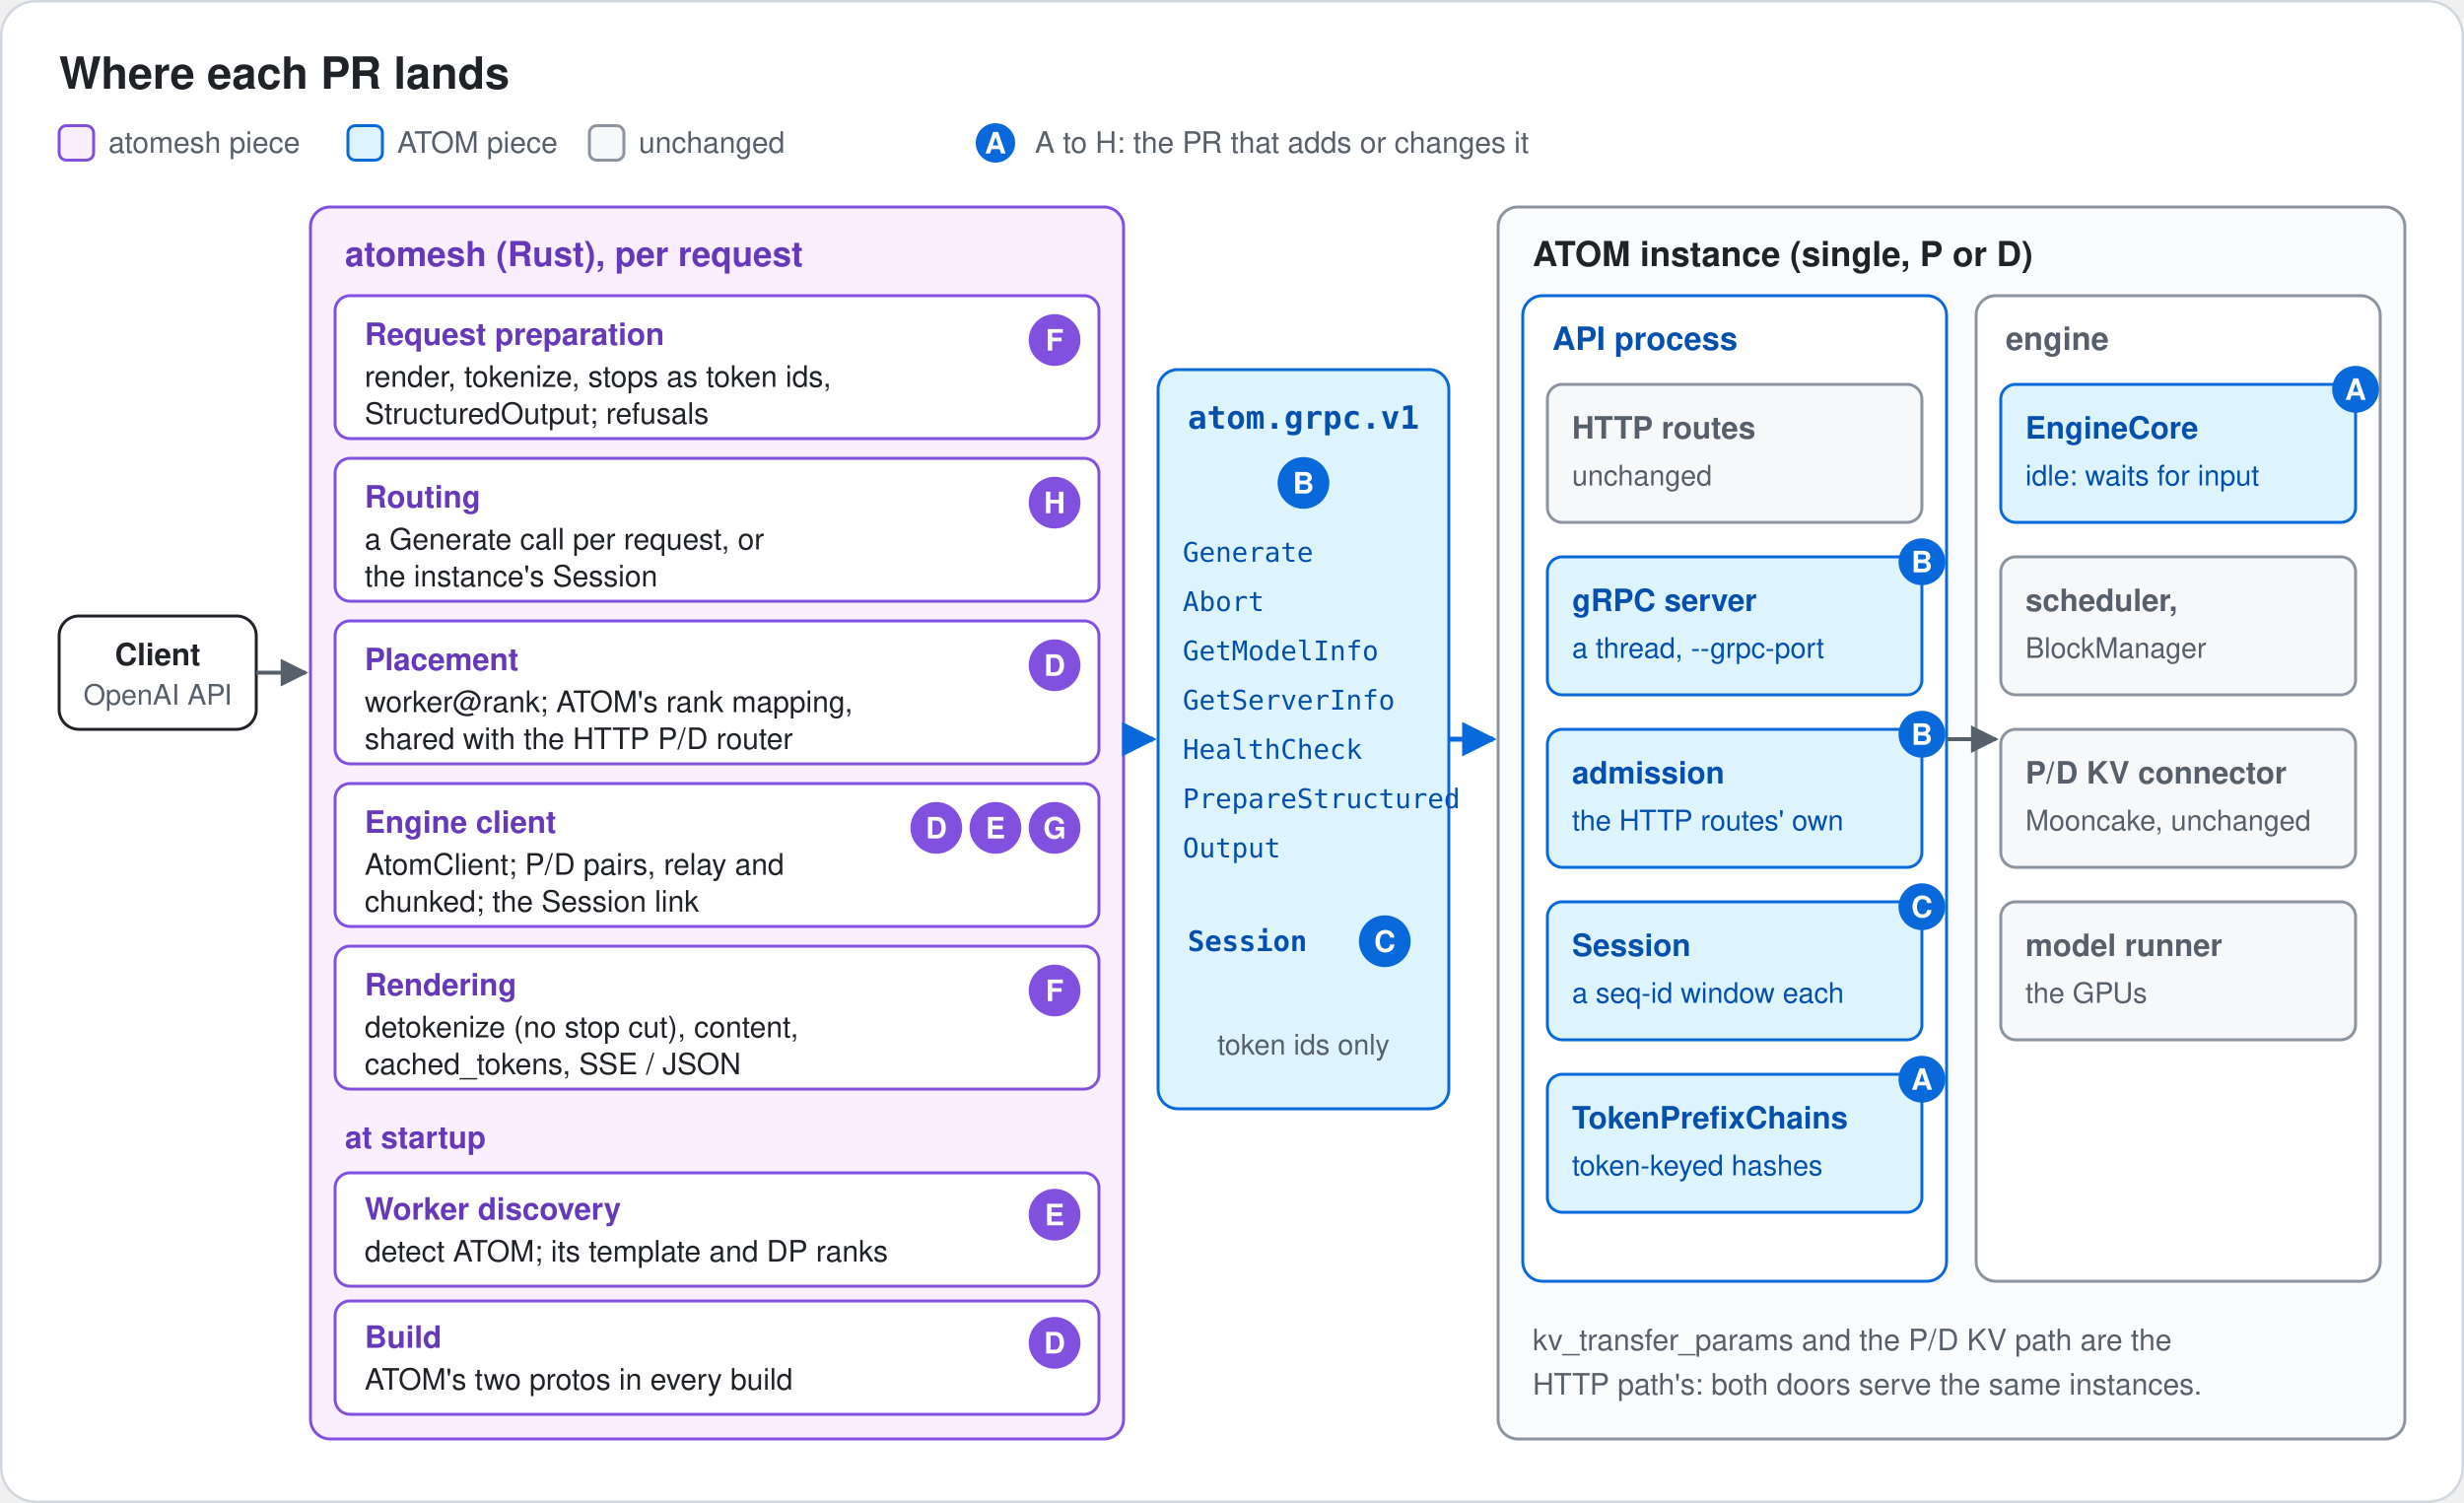
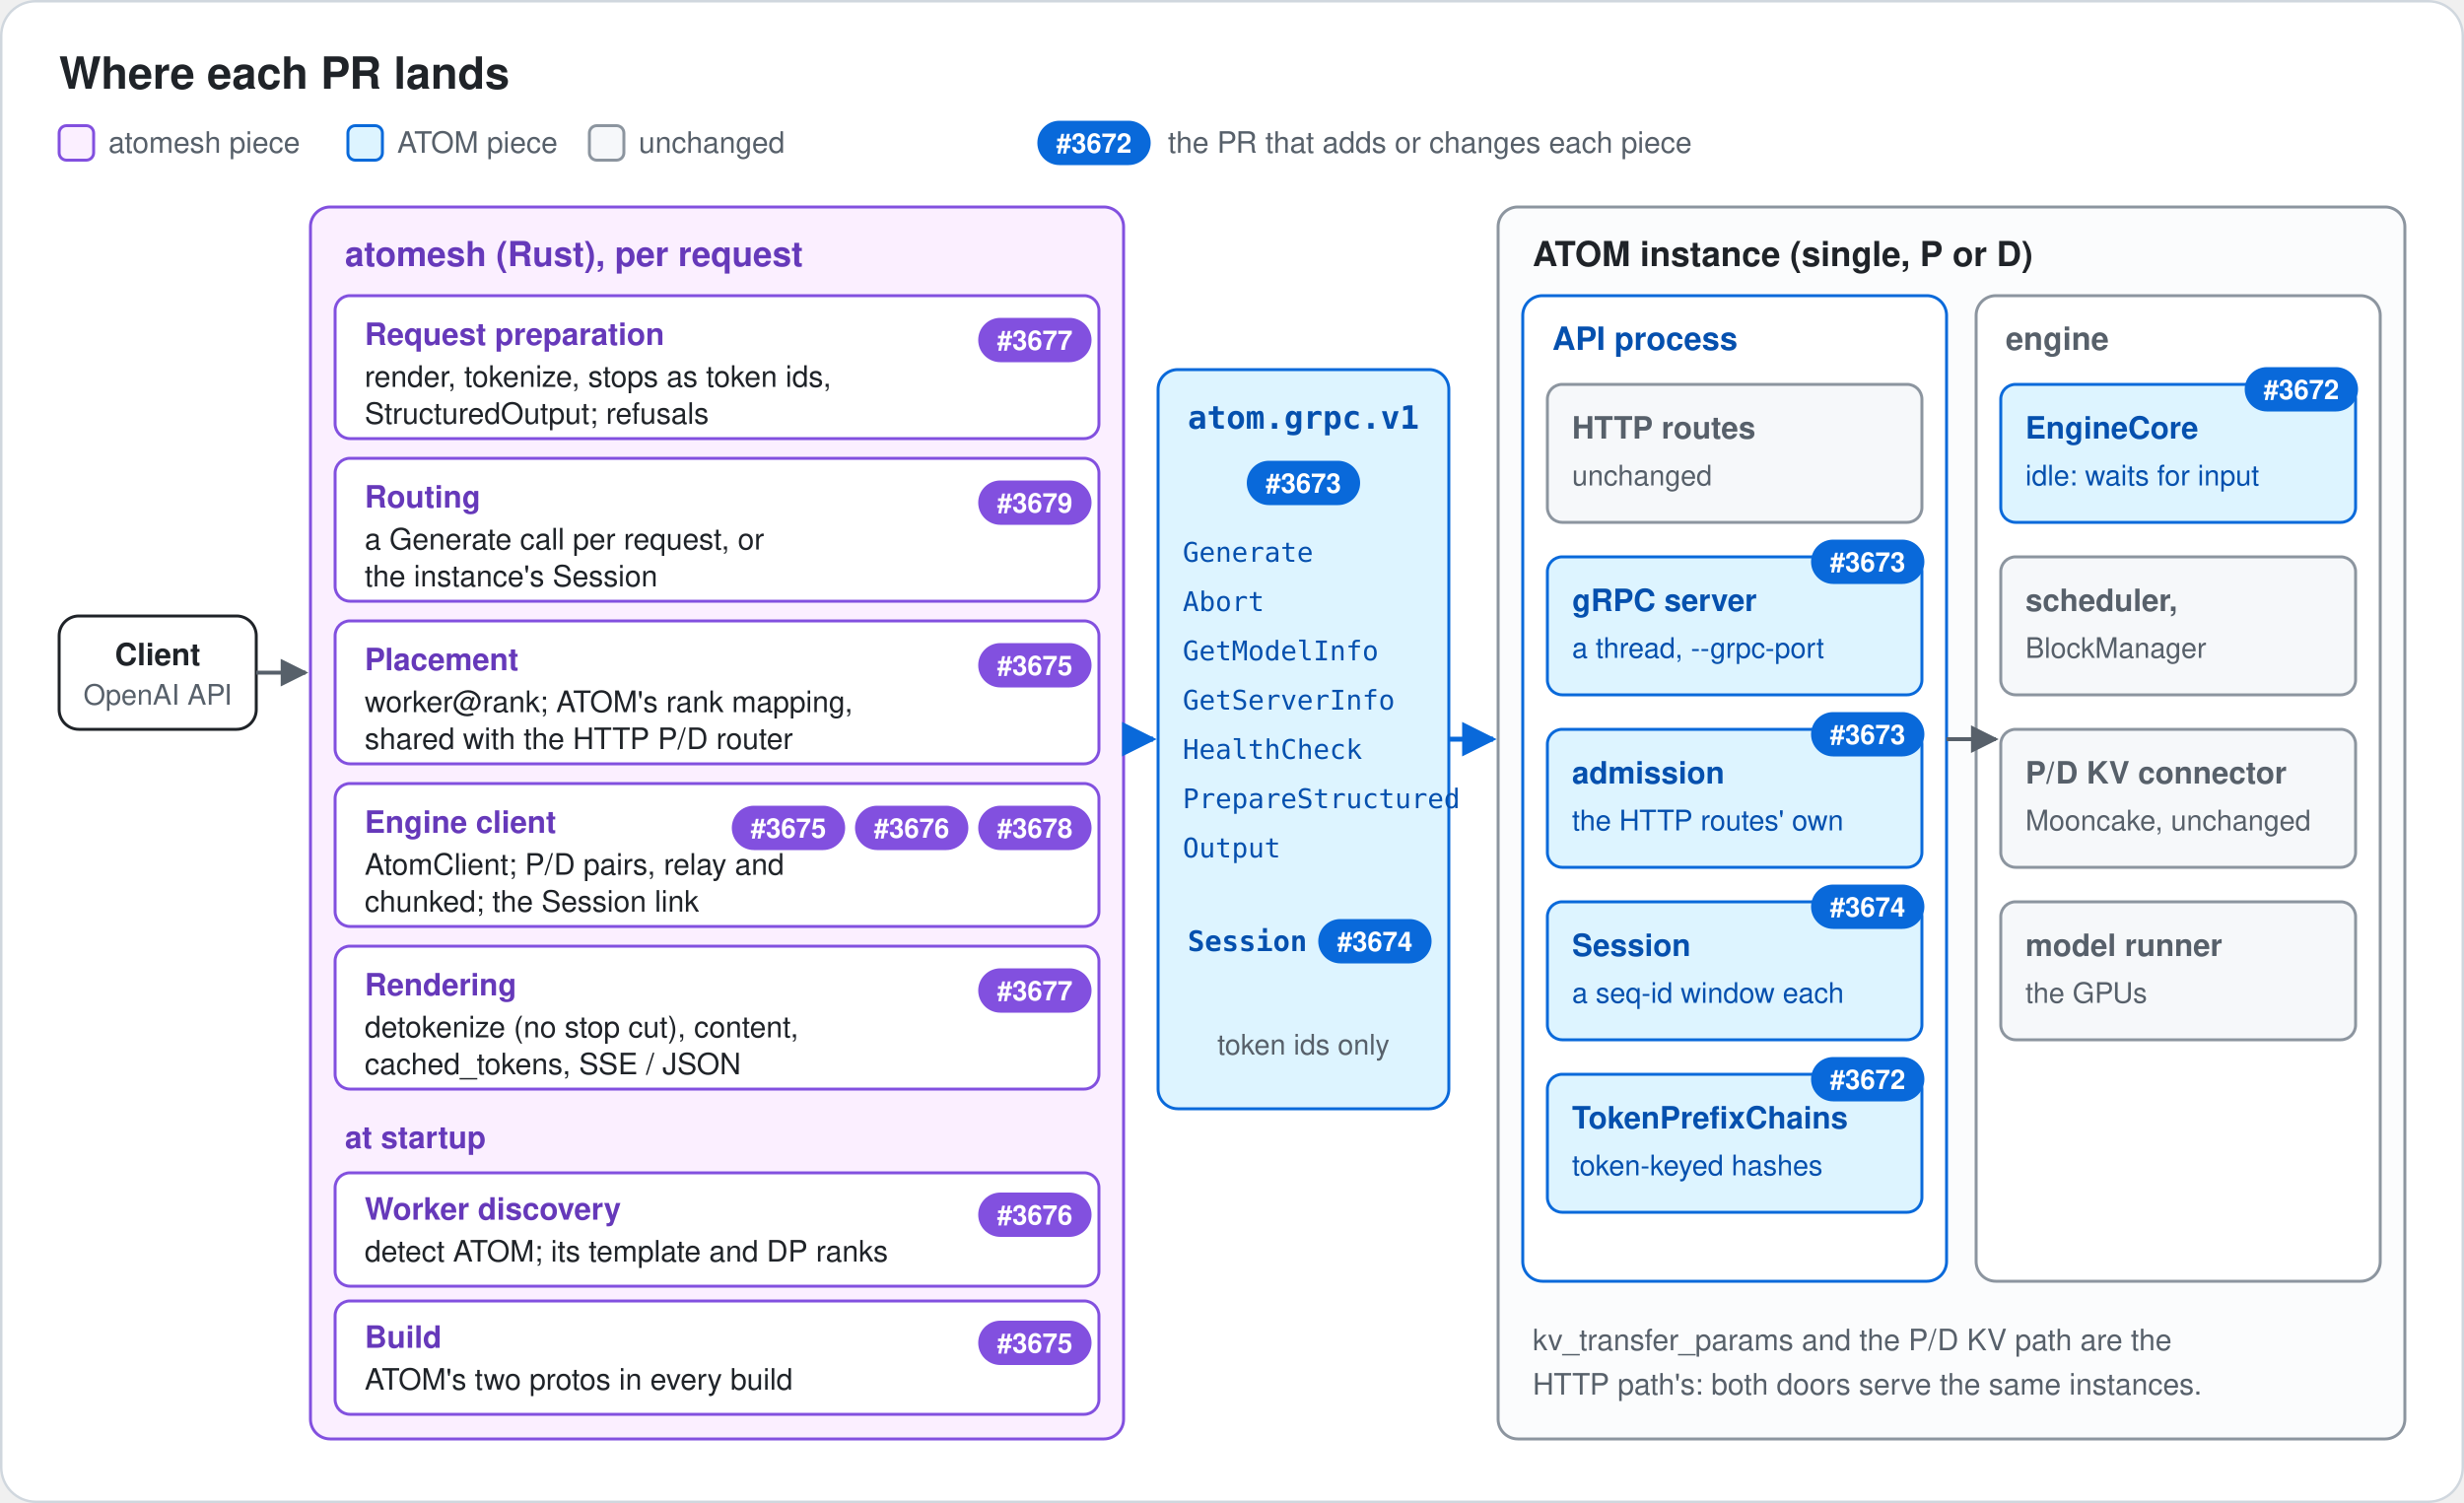
<svg xmlns="http://www.w3.org/2000/svg" viewBox="0 0 1000 610" width="1000" height="610" role="img" aria-labelledby="title desc">
  <defs>
    <marker id="h0969da" viewBox="0 0 10 10" refX="9" refY="5" markerWidth="7" markerHeight="7" orient="auto-start-reverse">
      <path d="M0,0 L10,5 L0,10 z" fill="#0969da" />
    </marker>
    <marker id="h1a7f37" viewBox="0 0 10 10" refX="9" refY="5" markerWidth="7" markerHeight="7" orient="auto-start-reverse">
      <path d="M0,0 L10,5 L0,10 z" fill="#1a7f37" />
    </marker>
    <marker id="h1f2328" viewBox="0 0 10 10" refX="9" refY="5" markerWidth="7" markerHeight="7" orient="auto-start-reverse">
      <path d="M0,0 L10,5 L0,10 z" fill="#1f2328" />
    </marker>
    <marker id="h57606a" viewBox="0 0 10 10" refX="9" refY="5" markerWidth="7" markerHeight="7" orient="auto-start-reverse">
      <path d="M0,0 L10,5 L0,10 z" fill="#57606a" />
    </marker>
    <marker id="h8250df" viewBox="0 0 10 10" refX="9" refY="5" markerWidth="7" markerHeight="7" orient="auto-start-reverse">
      <path d="M0,0 L10,5 L0,10 z" fill="#8250df" />
    </marker>
    <marker id="h8c959f" viewBox="0 0 10 10" refX="9" refY="5" markerWidth="7" markerHeight="7" orient="auto-start-reverse">
      <path d="M0,0 L10,5 L0,10 z" fill="#8c959f" />
    </marker>
    <marker id="hbf8700" viewBox="0 0 10 10" refX="9" refY="5" markerWidth="7" markerHeight="7" orient="auto-start-reverse">
      <path d="M0,0 L10,5 L0,10 z" fill="#bf8700" />
    </marker>
    <marker id="hcf222e" viewBox="0 0 10 10" refX="9" refY="5" markerWidth="7" markerHeight="7" orient="auto-start-reverse">
      <path d="M0,0 L10,5 L0,10 z" fill="#cf222e" />
    </marker>
  </defs>
  <rect x="0.5" y="0.5" width="999" height="609" rx="14" fill="#ffffff" stroke="#d0d7de" />
  <text x="24" y="36" font-family="-apple-system, BlinkMacSystemFont, 'Segoe UI', Helvetica, Arial, sans-serif" font-size="18" font-weight="700" fill="#1f2328" text-anchor="start">Where each PR lands</text>
  <rect x="24" y="51" width="14" height="14" rx="3" fill="#fbefff" stroke="#8250df" stroke-width="1.2" />
  <text x="44" y="62" font-family="-apple-system, BlinkMacSystemFont, 'Segoe UI', Helvetica, Arial, sans-serif" font-size="12" font-weight="400" fill="#57606a" text-anchor="start">atomesh piece</text>
  <rect x="141.2" y="51" width="14" height="14" rx="3" fill="#ddf4ff" stroke="#0969da" stroke-width="1.2" />
  <text x="161.2" y="62" font-family="-apple-system, BlinkMacSystemFont, 'Segoe UI', Helvetica, Arial, sans-serif" font-size="12" font-weight="400" fill="#57606a" text-anchor="start">ATOM piece</text>
  <rect x="239.2" y="51" width="14" height="14" rx="3" fill="#f6f8fa" stroke="#8c959f" stroke-width="1.2" />
  <text x="259.2" y="62" font-family="-apple-system, BlinkMacSystemFont, 'Segoe UI', Helvetica, Arial, sans-serif" font-size="12" font-weight="400" fill="#57606a" text-anchor="start">unchanged</text>
-   <text x="420" y="62" font-family="-apple-system, BlinkMacSystemFont, 'Segoe UI', Helvetica, Arial, sans-serif" font-size="12" font-weight="400" fill="#57606a" text-anchor="start">A to H: the PR that adds or changes it</text>
-   <circle cx="404" cy="58" r="8" fill="#0969da" />
-   <text x="404" y="62.3" font-family="-apple-system, BlinkMacSystemFont, 'Segoe UI', Helvetica, Arial, sans-serif" font-size="12" font-weight="700" fill="#ffffff" text-anchor="middle">A</text>
+   <rect x="421.0" y="49.0" width="46" height="18" rx="9" fill="#0969da" />
+   <text x="444" y="62" font-family="-apple-system, BlinkMacSystemFont, 'Segoe UI', Helvetica, Arial, sans-serif" font-size="11" font-weight="700" fill="#ffffff" text-anchor="middle">#3672</text>
+   <text x="474" y="62" font-family="-apple-system, BlinkMacSystemFont, 'Segoe UI', Helvetica, Arial, sans-serif" font-size="12" font-weight="400" fill="#57606a" text-anchor="start">the PR that adds or changes each piece</text>
  <rect x="24" y="250" width="80" height="46" rx="8" fill="#ffffff" stroke="#1f2328" stroke-width="1.2" />
  <text x="64" y="270" font-family="-apple-system, BlinkMacSystemFont, 'Segoe UI', Helvetica, Arial, sans-serif" font-size="12.5" font-weight="700" fill="#1f2328" text-anchor="middle">Client</text>
  <text x="64" y="286" font-family="-apple-system, BlinkMacSystemFont, 'Segoe UI', Helvetica, Arial, sans-serif" font-size="11.5" font-weight="400" fill="#57606a" text-anchor="middle">OpenAI API</text>
  <line x1="104" y1="273" x2="124" y2="273" stroke="#57606a" stroke-width="1.6" marker-end="url(#h57606a)" />
  <rect x="126" y="84" width="330" height="500" rx="8" fill="#fbefff" stroke="#8250df" stroke-width="1.2" />
  <text x="140" y="108" font-family="-apple-system, BlinkMacSystemFont, 'Segoe UI', Helvetica, Arial, sans-serif" font-size="14" font-weight="700" fill="#6639ba" text-anchor="start">atomesh (Rust), per request</text>
  <rect x="136" y="120" width="310" height="58" rx="6" fill="#ffffff" stroke="#8250df" stroke-width="1.2" />
  <text x="148" y="140" font-family="-apple-system, BlinkMacSystemFont, 'Segoe UI', Helvetica, Arial, sans-serif" font-size="12.5" font-weight="700" fill="#6639ba" text-anchor="start">Request preparation</text>
  <text x="148" y="157" font-family="-apple-system, BlinkMacSystemFont, 'Segoe UI', Helvetica, Arial, sans-serif" font-size="12" font-weight="400" fill="#1f2328" text-anchor="start">render, tokenize, stops as token ids,</text>
  <text x="148" y="172" font-family="-apple-system, BlinkMacSystemFont, 'Segoe UI', Helvetica, Arial, sans-serif" font-size="12" font-weight="400" fill="#1f2328" text-anchor="start">StructuredOutput; refusals</text>
-   <circle cx="428" cy="138" r="10.5" fill="#8250df" />
-   <text x="428" y="142.3" font-family="-apple-system, BlinkMacSystemFont, 'Segoe UI', Helvetica, Arial, sans-serif" font-size="12" font-weight="700" fill="#ffffff" text-anchor="middle">F</text>
+   <rect x="397.0" y="129.0" width="46" height="18" rx="9" fill="#8250df" />
+   <text x="420" y="142" font-family="-apple-system, BlinkMacSystemFont, 'Segoe UI', Helvetica, Arial, sans-serif" font-size="11" font-weight="700" fill="#ffffff" text-anchor="middle">#3677</text>
  <rect x="136" y="186" width="310" height="58" rx="6" fill="#ffffff" stroke="#8250df" stroke-width="1.2" />
  <text x="148" y="206" font-family="-apple-system, BlinkMacSystemFont, 'Segoe UI', Helvetica, Arial, sans-serif" font-size="12.5" font-weight="700" fill="#6639ba" text-anchor="start">Routing</text>
  <text x="148" y="223" font-family="-apple-system, BlinkMacSystemFont, 'Segoe UI', Helvetica, Arial, sans-serif" font-size="12" font-weight="400" fill="#1f2328" text-anchor="start">a Generate call per request, or</text>
  <text x="148" y="238" font-family="-apple-system, BlinkMacSystemFont, 'Segoe UI', Helvetica, Arial, sans-serif" font-size="12" font-weight="400" fill="#1f2328" text-anchor="start">the instance's Session</text>
-   <circle cx="428" cy="204" r="10.5" fill="#8250df" />
-   <text x="428" y="208.3" font-family="-apple-system, BlinkMacSystemFont, 'Segoe UI', Helvetica, Arial, sans-serif" font-size="12" font-weight="700" fill="#ffffff" text-anchor="middle">H</text>
+   <rect x="397.0" y="195.0" width="46" height="18" rx="9" fill="#8250df" />
+   <text x="420" y="208" font-family="-apple-system, BlinkMacSystemFont, 'Segoe UI', Helvetica, Arial, sans-serif" font-size="11" font-weight="700" fill="#ffffff" text-anchor="middle">#3679</text>
  <rect x="136" y="252" width="310" height="58" rx="6" fill="#ffffff" stroke="#8250df" stroke-width="1.2" />
  <text x="148" y="272" font-family="-apple-system, BlinkMacSystemFont, 'Segoe UI', Helvetica, Arial, sans-serif" font-size="12.5" font-weight="700" fill="#6639ba" text-anchor="start">Placement</text>
  <text x="148" y="289" font-family="-apple-system, BlinkMacSystemFont, 'Segoe UI', Helvetica, Arial, sans-serif" font-size="12" font-weight="400" fill="#1f2328" text-anchor="start">worker@rank; ATOM's rank mapping,</text>
  <text x="148" y="304" font-family="-apple-system, BlinkMacSystemFont, 'Segoe UI', Helvetica, Arial, sans-serif" font-size="12" font-weight="400" fill="#1f2328" text-anchor="start">shared with the HTTP P/D router</text>
-   <circle cx="428" cy="270" r="10.5" fill="#8250df" />
-   <text x="428" y="274.3" font-family="-apple-system, BlinkMacSystemFont, 'Segoe UI', Helvetica, Arial, sans-serif" font-size="12" font-weight="700" fill="#ffffff" text-anchor="middle">D</text>
+   <rect x="397.0" y="261.0" width="46" height="18" rx="9" fill="#8250df" />
+   <text x="420" y="274" font-family="-apple-system, BlinkMacSystemFont, 'Segoe UI', Helvetica, Arial, sans-serif" font-size="11" font-weight="700" fill="#ffffff" text-anchor="middle">#3675</text>
  <rect x="136" y="318" width="310" height="58" rx="6" fill="#ffffff" stroke="#8250df" stroke-width="1.2" />
  <text x="148" y="338" font-family="-apple-system, BlinkMacSystemFont, 'Segoe UI', Helvetica, Arial, sans-serif" font-size="12.5" font-weight="700" fill="#6639ba" text-anchor="start">Engine client</text>
  <text x="148" y="355" font-family="-apple-system, BlinkMacSystemFont, 'Segoe UI', Helvetica, Arial, sans-serif" font-size="12" font-weight="400" fill="#1f2328" text-anchor="start">AtomClient; P/D pairs, relay and</text>
  <text x="148" y="370" font-family="-apple-system, BlinkMacSystemFont, 'Segoe UI', Helvetica, Arial, sans-serif" font-size="12" font-weight="400" fill="#1f2328" text-anchor="start">chunked; the Session link</text>
-   <circle cx="380" cy="336" r="10.5" fill="#8250df" />
-   <text x="380" y="340.3" font-family="-apple-system, BlinkMacSystemFont, 'Segoe UI', Helvetica, Arial, sans-serif" font-size="12" font-weight="700" fill="#ffffff" text-anchor="middle">D</text>
-   <circle cx="404" cy="336" r="10.5" fill="#8250df" />
-   <text x="404" y="340.3" font-family="-apple-system, BlinkMacSystemFont, 'Segoe UI', Helvetica, Arial, sans-serif" font-size="12" font-weight="700" fill="#ffffff" text-anchor="middle">E</text>
-   <circle cx="428" cy="336" r="10.5" fill="#8250df" />
-   <text x="428" y="340.3" font-family="-apple-system, BlinkMacSystemFont, 'Segoe UI', Helvetica, Arial, sans-serif" font-size="12" font-weight="700" fill="#ffffff" text-anchor="middle">G</text>
+   <rect x="297.0" y="327.0" width="46" height="18" rx="9" fill="#8250df" />
+   <text x="320" y="340" font-family="-apple-system, BlinkMacSystemFont, 'Segoe UI', Helvetica, Arial, sans-serif" font-size="11" font-weight="700" fill="#ffffff" text-anchor="middle">#3675</text>
+   <rect x="347.0" y="327.0" width="46" height="18" rx="9" fill="#8250df" />
+   <text x="370" y="340" font-family="-apple-system, BlinkMacSystemFont, 'Segoe UI', Helvetica, Arial, sans-serif" font-size="11" font-weight="700" fill="#ffffff" text-anchor="middle">#3676</text>
+   <rect x="397.0" y="327.0" width="46" height="18" rx="9" fill="#8250df" />
+   <text x="420" y="340" font-family="-apple-system, BlinkMacSystemFont, 'Segoe UI', Helvetica, Arial, sans-serif" font-size="11" font-weight="700" fill="#ffffff" text-anchor="middle">#3678</text>
  <rect x="136" y="384" width="310" height="58" rx="6" fill="#ffffff" stroke="#8250df" stroke-width="1.2" />
  <text x="148" y="404" font-family="-apple-system, BlinkMacSystemFont, 'Segoe UI', Helvetica, Arial, sans-serif" font-size="12.5" font-weight="700" fill="#6639ba" text-anchor="start">Rendering</text>
  <text x="148" y="421" font-family="-apple-system, BlinkMacSystemFont, 'Segoe UI', Helvetica, Arial, sans-serif" font-size="12" font-weight="400" fill="#1f2328" text-anchor="start">detokenize (no stop cut), content,</text>
  <text x="148" y="436" font-family="-apple-system, BlinkMacSystemFont, 'Segoe UI', Helvetica, Arial, sans-serif" font-size="12" font-weight="400" fill="#1f2328" text-anchor="start">cached_tokens, SSE / JSON</text>
-   <circle cx="428" cy="402" r="10.5" fill="#8250df" />
-   <text x="428" y="406.3" font-family="-apple-system, BlinkMacSystemFont, 'Segoe UI', Helvetica, Arial, sans-serif" font-size="12" font-weight="700" fill="#ffffff" text-anchor="middle">F</text>
+   <rect x="397.0" y="393.0" width="46" height="18" rx="9" fill="#8250df" />
+   <text x="420" y="406" font-family="-apple-system, BlinkMacSystemFont, 'Segoe UI', Helvetica, Arial, sans-serif" font-size="11" font-weight="700" fill="#ffffff" text-anchor="middle">#3677</text>
  <text x="140" y="466" font-family="-apple-system, BlinkMacSystemFont, 'Segoe UI', Helvetica, Arial, sans-serif" font-size="12.5" font-weight="700" fill="#6639ba" text-anchor="start">at startup</text>
  <rect x="136" y="476" width="310" height="46" rx="6" fill="#ffffff" stroke="#8250df" stroke-width="1.2" />
  <text x="148" y="495" font-family="-apple-system, BlinkMacSystemFont, 'Segoe UI', Helvetica, Arial, sans-serif" font-size="12.5" font-weight="700" fill="#6639ba" text-anchor="start">Worker discovery</text>
  <text x="148" y="512" font-family="-apple-system, BlinkMacSystemFont, 'Segoe UI', Helvetica, Arial, sans-serif" font-size="12" font-weight="400" fill="#1f2328" text-anchor="start">detect ATOM; its template and DP ranks</text>
-   <circle cx="428" cy="493" r="10.5" fill="#8250df" />
-   <text x="428" y="497.3" font-family="-apple-system, BlinkMacSystemFont, 'Segoe UI', Helvetica, Arial, sans-serif" font-size="12" font-weight="700" fill="#ffffff" text-anchor="middle">E</text>
+   <rect x="397.0" y="484.0" width="46" height="18" rx="9" fill="#8250df" />
+   <text x="420" y="497" font-family="-apple-system, BlinkMacSystemFont, 'Segoe UI', Helvetica, Arial, sans-serif" font-size="11" font-weight="700" fill="#ffffff" text-anchor="middle">#3676</text>
  <rect x="136" y="528" width="310" height="46" rx="6" fill="#ffffff" stroke="#8250df" stroke-width="1.2" />
  <text x="148" y="547" font-family="-apple-system, BlinkMacSystemFont, 'Segoe UI', Helvetica, Arial, sans-serif" font-size="12.5" font-weight="700" fill="#6639ba" text-anchor="start">Build</text>
  <text x="148" y="564" font-family="-apple-system, BlinkMacSystemFont, 'Segoe UI', Helvetica, Arial, sans-serif" font-size="12" font-weight="400" fill="#1f2328" text-anchor="start">ATOM's two protos in every build</text>
-   <circle cx="428" cy="545" r="10.5" fill="#8250df" />
-   <text x="428" y="549.3" font-family="-apple-system, BlinkMacSystemFont, 'Segoe UI', Helvetica, Arial, sans-serif" font-size="12" font-weight="700" fill="#ffffff" text-anchor="middle">D</text>
+   <rect x="397.0" y="536.0" width="46" height="18" rx="9" fill="#8250df" />
+   <text x="420" y="549" font-family="-apple-system, BlinkMacSystemFont, 'Segoe UI', Helvetica, Arial, sans-serif" font-size="11" font-weight="700" fill="#ffffff" text-anchor="middle">#3675</text>
  <rect x="470" y="150" width="118" height="300" rx="8" fill="#ddf4ff" stroke="#0969da" stroke-width="1.2" />
  <text x="529" y="174" font-family="ui-monospace, SFMono-Regular, Menlo, Consolas, monospace" font-size="13" font-weight="700" fill="#0550ae" text-anchor="middle">atom.grpc.v1</text>
-   <circle cx="529" cy="196" r="10.5" fill="#0969da" />
-   <text x="529" y="200.3" font-family="-apple-system, BlinkMacSystemFont, 'Segoe UI', Helvetica, Arial, sans-serif" font-size="12" font-weight="700" fill="#ffffff" text-anchor="middle">B</text>
+   <rect x="506.0" y="187.0" width="46" height="18" rx="9" fill="#0969da" />
+   <text x="529" y="200" font-family="-apple-system, BlinkMacSystemFont, 'Segoe UI', Helvetica, Arial, sans-serif" font-size="11" font-weight="700" fill="#ffffff" text-anchor="middle">#3673</text>
  <text x="480" y="228" font-family="ui-monospace, SFMono-Regular, Menlo, Consolas, monospace" font-size="11" font-weight="500" fill="#0550ae" text-anchor="start">Generate</text>
  <text x="480" y="248" font-family="ui-monospace, SFMono-Regular, Menlo, Consolas, monospace" font-size="11" font-weight="500" fill="#0550ae" text-anchor="start">Abort</text>
  <text x="480" y="268" font-family="ui-monospace, SFMono-Regular, Menlo, Consolas, monospace" font-size="11" font-weight="500" fill="#0550ae" text-anchor="start">GetModelInfo</text>
  <text x="480" y="288" font-family="ui-monospace, SFMono-Regular, Menlo, Consolas, monospace" font-size="11" font-weight="500" fill="#0550ae" text-anchor="start">GetServerInfo</text>
  <text x="480" y="308" font-family="ui-monospace, SFMono-Regular, Menlo, Consolas, monospace" font-size="11" font-weight="500" fill="#0550ae" text-anchor="start">HealthCheck</text>
  <text x="480" y="328" font-family="ui-monospace, SFMono-Regular, Menlo, Consolas, monospace" font-size="11" font-weight="500" fill="#0550ae" text-anchor="start">PrepareStructured</text>
  <text x="480" y="348" font-family="ui-monospace, SFMono-Regular, Menlo, Consolas, monospace" font-size="11" font-weight="500" fill="#0550ae" text-anchor="start">Output</text>
  <text x="482" y="386" font-family="ui-monospace, SFMono-Regular, Menlo, Consolas, monospace" font-size="11.5" font-weight="700" fill="#0550ae" text-anchor="start">Session</text>
-   <circle cx="562" cy="382" r="10.5" fill="#0969da" />
-   <text x="562" y="386.3" font-family="-apple-system, BlinkMacSystemFont, 'Segoe UI', Helvetica, Arial, sans-serif" font-size="12" font-weight="700" fill="#ffffff" text-anchor="middle">C</text>
+   <rect x="535.0" y="373.0" width="46" height="18" rx="9" fill="#0969da" />
+   <text x="558" y="386" font-family="-apple-system, BlinkMacSystemFont, 'Segoe UI', Helvetica, Arial, sans-serif" font-size="11" font-weight="700" fill="#ffffff" text-anchor="middle">#3674</text>
  <text x="529" y="428" font-family="-apple-system, BlinkMacSystemFont, 'Segoe UI', Helvetica, Arial, sans-serif" font-size="11.5" font-weight="400" fill="#57606a" text-anchor="middle">token ids only</text>
  <line x1="456" y1="300" x2="468" y2="300" stroke="#0969da" stroke-width="2" marker-end="url(#h0969da)" />
  <line x1="588" y1="300" x2="606" y2="300" stroke="#0969da" stroke-width="2" marker-end="url(#h0969da)" />
  <rect x="608" y="84" width="368" height="500" rx="8" fill="#fbfcfd" stroke="#8c959f" stroke-width="1.2" />
  <text x="622" y="108" font-family="-apple-system, BlinkMacSystemFont, 'Segoe UI', Helvetica, Arial, sans-serif" font-size="14" font-weight="700" fill="#1f2328" text-anchor="start">ATOM instance (single, P or D)</text>
  <rect x="618" y="120" width="172" height="400" rx="8" fill="#ffffff" stroke="#0969da" stroke-width="1.2" />
  <text x="630" y="142" font-family="-apple-system, BlinkMacSystemFont, 'Segoe UI', Helvetica, Arial, sans-serif" font-size="13" font-weight="700" fill="#0550ae" text-anchor="start">API process</text>
  <rect x="628" y="156" width="152" height="56" rx="6" fill="#f6f8fa" stroke="#8c959f" stroke-width="1.2" />
  <text x="638" y="178" font-family="-apple-system, BlinkMacSystemFont, 'Segoe UI', Helvetica, Arial, sans-serif" font-size="12.5" font-weight="700" fill="#57606a" text-anchor="start">HTTP routes</text>
  <text x="638" y="197" font-family="-apple-system, BlinkMacSystemFont, 'Segoe UI', Helvetica, Arial, sans-serif" font-size="11.5" font-weight="400" fill="#57606a" text-anchor="start">unchanged</text>
  <rect x="628" y="226" width="152" height="56" rx="6" fill="#ddf4ff" stroke="#0969da" stroke-width="1.2" />
  <text x="638" y="248" font-family="-apple-system, BlinkMacSystemFont, 'Segoe UI', Helvetica, Arial, sans-serif" font-size="12.5" font-weight="700" fill="#0550ae" text-anchor="start">gRPC server</text>
  <text x="638" y="267" font-family="-apple-system, BlinkMacSystemFont, 'Segoe UI', Helvetica, Arial, sans-serif" font-size="11.5" font-weight="400" fill="#0550ae" text-anchor="start">a thread, --grpc-port</text>
-   <circle cx="780" cy="228" r="9.5" fill="#0969da" />
-   <text x="780" y="232.3" font-family="-apple-system, BlinkMacSystemFont, 'Segoe UI', Helvetica, Arial, sans-serif" font-size="12" font-weight="700" fill="#ffffff" text-anchor="middle">B</text>
+   <rect x="735.0" y="219.0" width="46" height="18" rx="9" fill="#0969da" />
+   <text x="758" y="232" font-family="-apple-system, BlinkMacSystemFont, 'Segoe UI', Helvetica, Arial, sans-serif" font-size="11" font-weight="700" fill="#ffffff" text-anchor="middle">#3673</text>
  <rect x="628" y="296" width="152" height="56" rx="6" fill="#ddf4ff" stroke="#0969da" stroke-width="1.2" />
  <text x="638" y="318" font-family="-apple-system, BlinkMacSystemFont, 'Segoe UI', Helvetica, Arial, sans-serif" font-size="12.5" font-weight="700" fill="#0550ae" text-anchor="start">admission</text>
  <text x="638" y="337" font-family="-apple-system, BlinkMacSystemFont, 'Segoe UI', Helvetica, Arial, sans-serif" font-size="11.5" font-weight="400" fill="#0550ae" text-anchor="start">the HTTP routes' own</text>
-   <circle cx="780" cy="298" r="9.5" fill="#0969da" />
-   <text x="780" y="302.3" font-family="-apple-system, BlinkMacSystemFont, 'Segoe UI', Helvetica, Arial, sans-serif" font-size="12" font-weight="700" fill="#ffffff" text-anchor="middle">B</text>
+   <rect x="735.0" y="289.0" width="46" height="18" rx="9" fill="#0969da" />
+   <text x="758" y="302" font-family="-apple-system, BlinkMacSystemFont, 'Segoe UI', Helvetica, Arial, sans-serif" font-size="11" font-weight="700" fill="#ffffff" text-anchor="middle">#3673</text>
  <rect x="628" y="366" width="152" height="56" rx="6" fill="#ddf4ff" stroke="#0969da" stroke-width="1.2" />
  <text x="638" y="388" font-family="-apple-system, BlinkMacSystemFont, 'Segoe UI', Helvetica, Arial, sans-serif" font-size="12.5" font-weight="700" fill="#0550ae" text-anchor="start">Session</text>
  <text x="638" y="407" font-family="-apple-system, BlinkMacSystemFont, 'Segoe UI', Helvetica, Arial, sans-serif" font-size="11.5" font-weight="400" fill="#0550ae" text-anchor="start">a seq-id window each</text>
-   <circle cx="780" cy="368" r="9.5" fill="#0969da" />
-   <text x="780" y="372.3" font-family="-apple-system, BlinkMacSystemFont, 'Segoe UI', Helvetica, Arial, sans-serif" font-size="12" font-weight="700" fill="#ffffff" text-anchor="middle">C</text>
+   <rect x="735.0" y="359.0" width="46" height="18" rx="9" fill="#0969da" />
+   <text x="758" y="372" font-family="-apple-system, BlinkMacSystemFont, 'Segoe UI', Helvetica, Arial, sans-serif" font-size="11" font-weight="700" fill="#ffffff" text-anchor="middle">#3674</text>
  <rect x="628" y="436" width="152" height="56" rx="6" fill="#ddf4ff" stroke="#0969da" stroke-width="1.2" />
  <text x="638" y="458" font-family="-apple-system, BlinkMacSystemFont, 'Segoe UI', Helvetica, Arial, sans-serif" font-size="12.5" font-weight="700" fill="#0550ae" text-anchor="start">TokenPrefixChains</text>
  <text x="638" y="477" font-family="-apple-system, BlinkMacSystemFont, 'Segoe UI', Helvetica, Arial, sans-serif" font-size="11.5" font-weight="400" fill="#0550ae" text-anchor="start">token-keyed hashes</text>
-   <circle cx="780" cy="438" r="9.5" fill="#0969da" />
-   <text x="780" y="442.3" font-family="-apple-system, BlinkMacSystemFont, 'Segoe UI', Helvetica, Arial, sans-serif" font-size="12" font-weight="700" fill="#ffffff" text-anchor="middle">A</text>
+   <rect x="735.0" y="429.0" width="46" height="18" rx="9" fill="#0969da" />
+   <text x="758" y="442" font-family="-apple-system, BlinkMacSystemFont, 'Segoe UI', Helvetica, Arial, sans-serif" font-size="11" font-weight="700" fill="#ffffff" text-anchor="middle">#3672</text>
  <rect x="802" y="120" width="164" height="400" rx="8" fill="#ffffff" stroke="#8c959f" stroke-width="1.2" />
  <text x="814" y="142" font-family="-apple-system, BlinkMacSystemFont, 'Segoe UI', Helvetica, Arial, sans-serif" font-size="13" font-weight="700" fill="#57606a" text-anchor="start">engine</text>
  <rect x="812" y="156" width="144" height="56" rx="6" fill="#ddf4ff" stroke="#0969da" stroke-width="1.2" />
  <text x="822" y="178" font-family="-apple-system, BlinkMacSystemFont, 'Segoe UI', Helvetica, Arial, sans-serif" font-size="12.5" font-weight="700" fill="#0550ae" text-anchor="start">EngineCore</text>
  <text x="822" y="197" font-family="-apple-system, BlinkMacSystemFont, 'Segoe UI', Helvetica, Arial, sans-serif" font-size="11.5" font-weight="400" fill="#0550ae" text-anchor="start">idle: waits for input</text>
-   <circle cx="956" cy="158" r="9.5" fill="#0969da" />
-   <text x="956" y="162.3" font-family="-apple-system, BlinkMacSystemFont, 'Segoe UI', Helvetica, Arial, sans-serif" font-size="12" font-weight="700" fill="#ffffff" text-anchor="middle">A</text>
+   <rect x="911.0" y="149.0" width="46" height="18" rx="9" fill="#0969da" />
+   <text x="934" y="162" font-family="-apple-system, BlinkMacSystemFont, 'Segoe UI', Helvetica, Arial, sans-serif" font-size="11" font-weight="700" fill="#ffffff" text-anchor="middle">#3672</text>
  <rect x="812" y="226" width="144" height="56" rx="6" fill="#f6f8fa" stroke="#8c959f" stroke-width="1.2" />
  <text x="822" y="248" font-family="-apple-system, BlinkMacSystemFont, 'Segoe UI', Helvetica, Arial, sans-serif" font-size="12.5" font-weight="700" fill="#57606a" text-anchor="start">scheduler,</text>
  <text x="822" y="267" font-family="-apple-system, BlinkMacSystemFont, 'Segoe UI', Helvetica, Arial, sans-serif" font-size="11.5" font-weight="400" fill="#57606a" text-anchor="start">BlockManager</text>
  <rect x="812" y="296" width="144" height="56" rx="6" fill="#f6f8fa" stroke="#8c959f" stroke-width="1.2" />
  <text x="822" y="318" font-family="-apple-system, BlinkMacSystemFont, 'Segoe UI', Helvetica, Arial, sans-serif" font-size="12.5" font-weight="700" fill="#57606a" text-anchor="start">P/D KV connector</text>
  <text x="822" y="337" font-family="-apple-system, BlinkMacSystemFont, 'Segoe UI', Helvetica, Arial, sans-serif" font-size="11.5" font-weight="400" fill="#57606a" text-anchor="start">Mooncake, unchanged</text>
  <rect x="812" y="366" width="144" height="56" rx="6" fill="#f6f8fa" stroke="#8c959f" stroke-width="1.2" />
  <text x="822" y="388" font-family="-apple-system, BlinkMacSystemFont, 'Segoe UI', Helvetica, Arial, sans-serif" font-size="12.5" font-weight="700" fill="#57606a" text-anchor="start">model runner</text>
  <text x="822" y="407" font-family="-apple-system, BlinkMacSystemFont, 'Segoe UI', Helvetica, Arial, sans-serif" font-size="11.5" font-weight="400" fill="#57606a" text-anchor="start">the GPUs</text>
  <line x1="790" y1="300" x2="810" y2="300" stroke="#57606a" stroke-width="1.6" marker-end="url(#h57606a)" />
  <text x="622" y="548" font-family="-apple-system, BlinkMacSystemFont, 'Segoe UI', Helvetica, Arial, sans-serif" font-size="12" font-weight="400" fill="#57606a" text-anchor="start">kv_transfer_params and the P/D KV path are the</text>
  <text x="622" y="566" font-family="-apple-system, BlinkMacSystemFont, 'Segoe UI', Helvetica, Arial, sans-serif" font-size="12" font-weight="400" fill="#57606a" text-anchor="start">HTTP path's: both doors serve the same instances.</text>
</svg>
